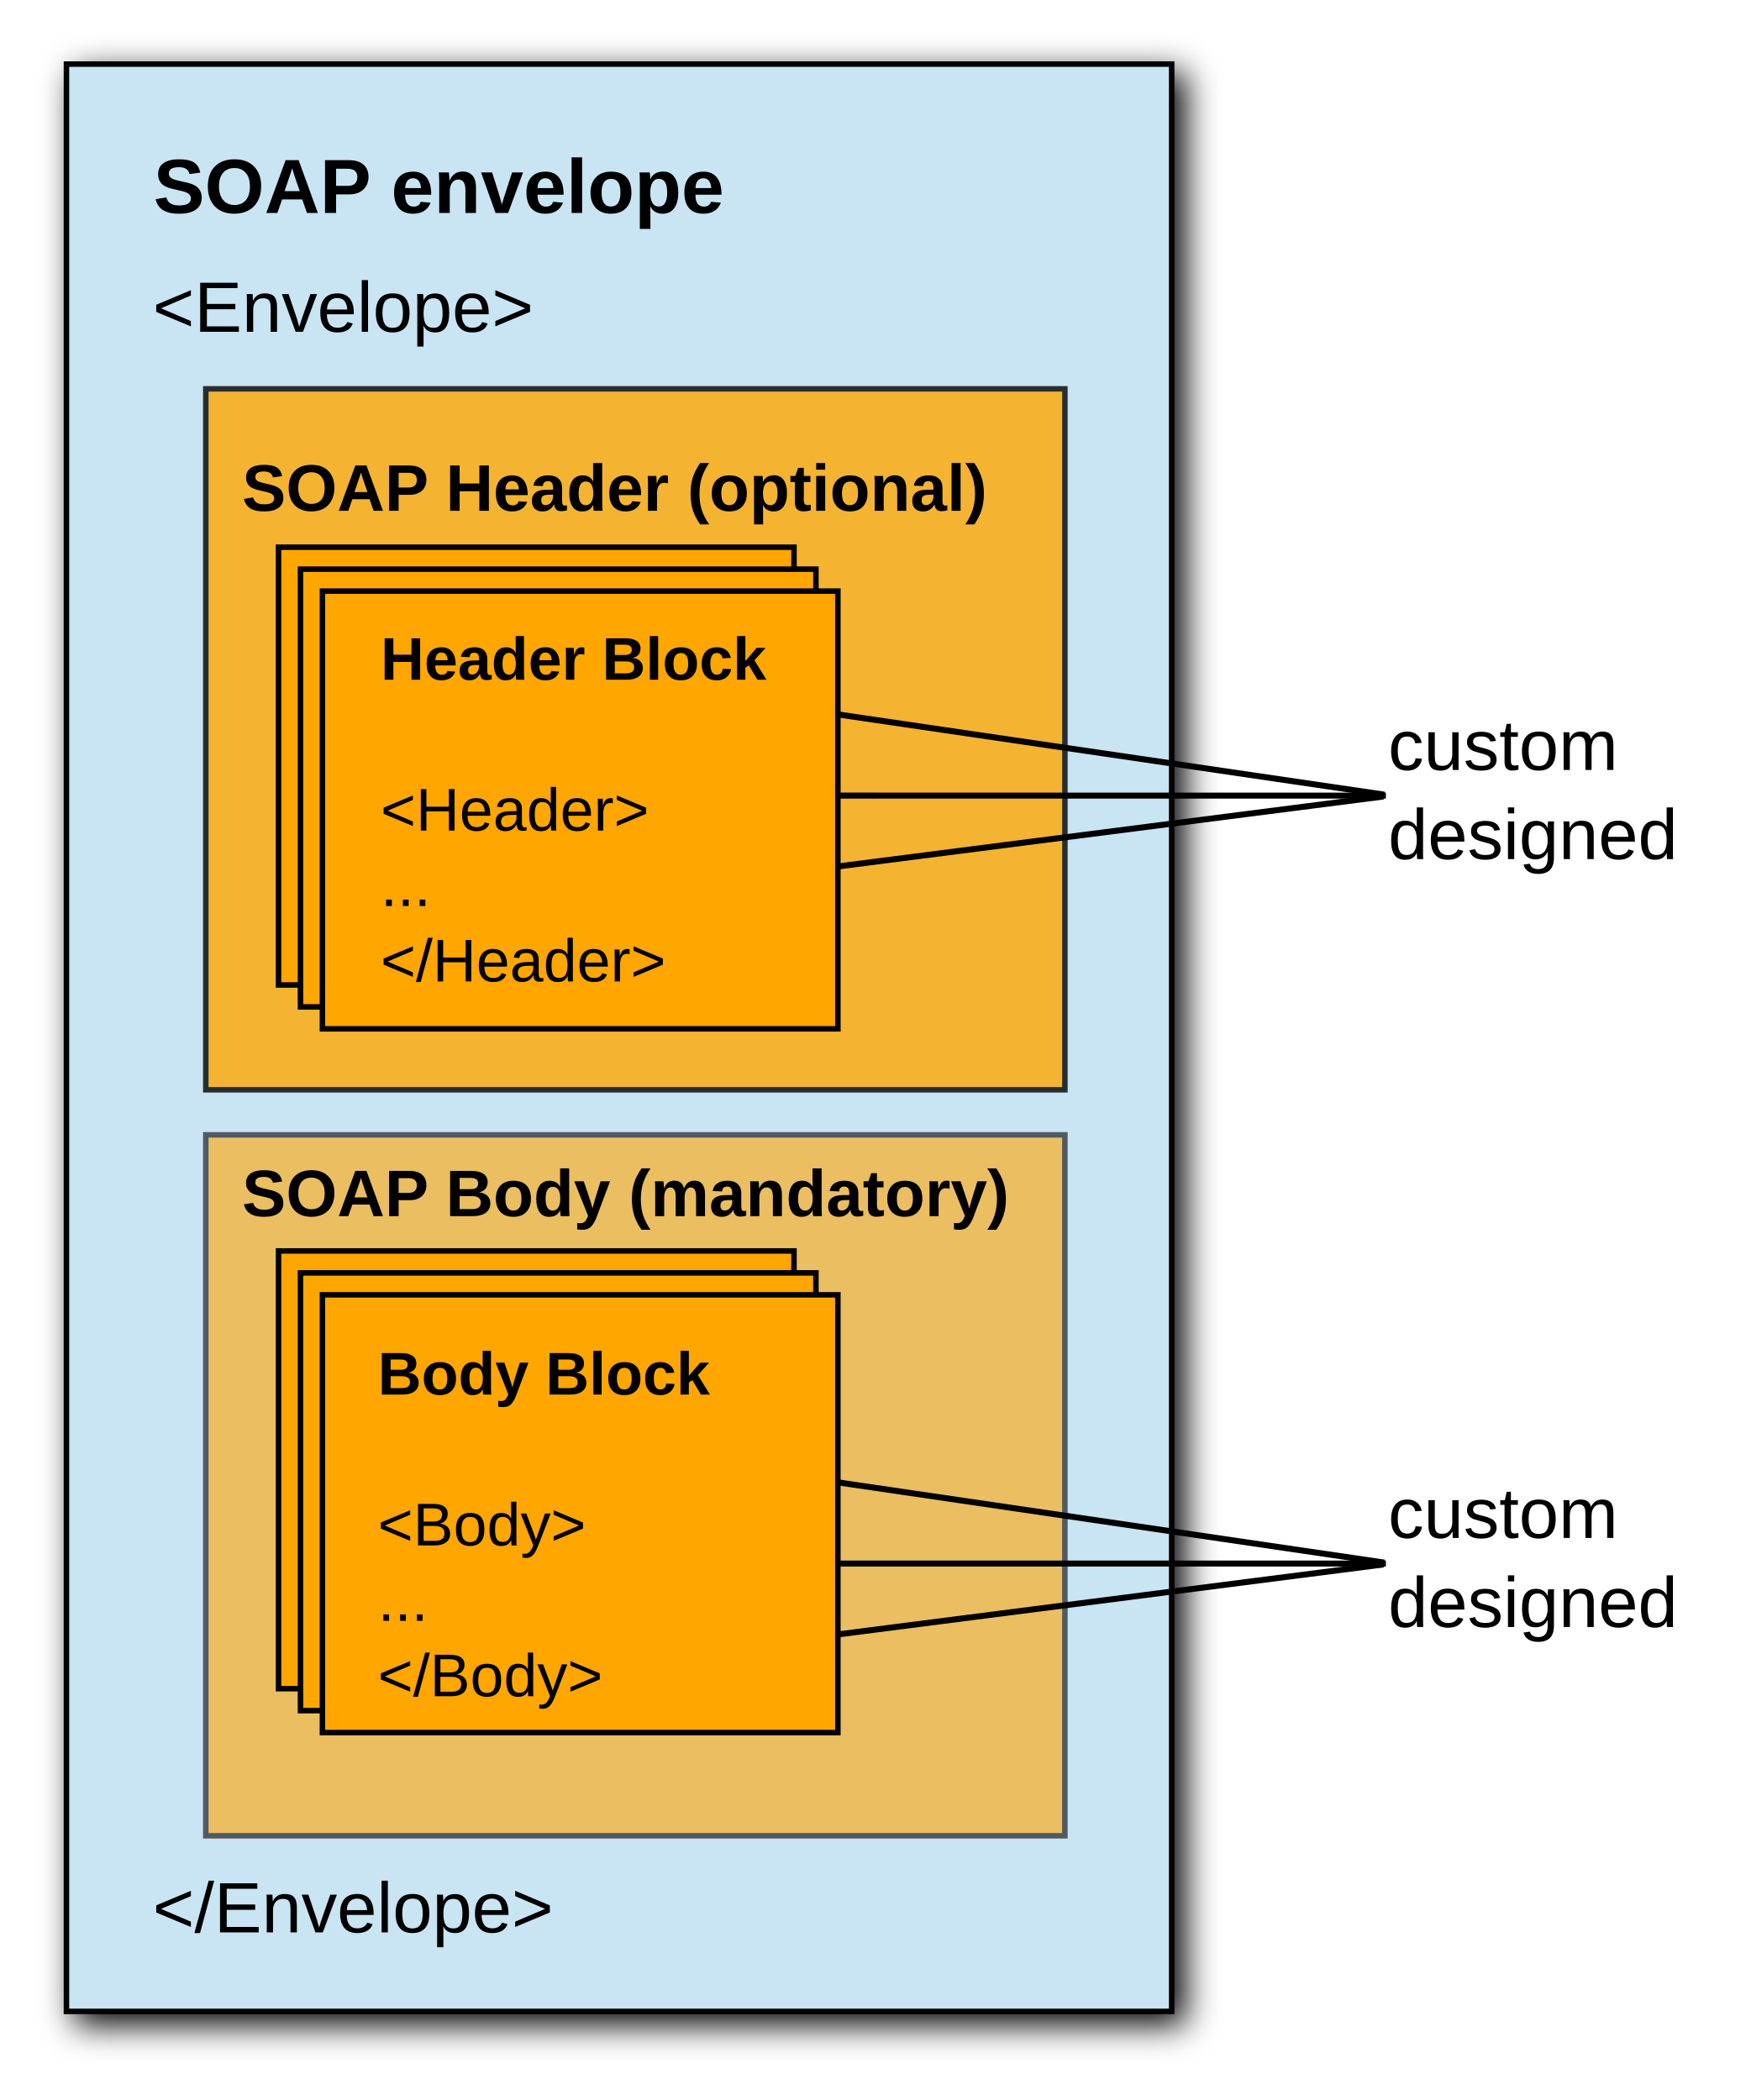
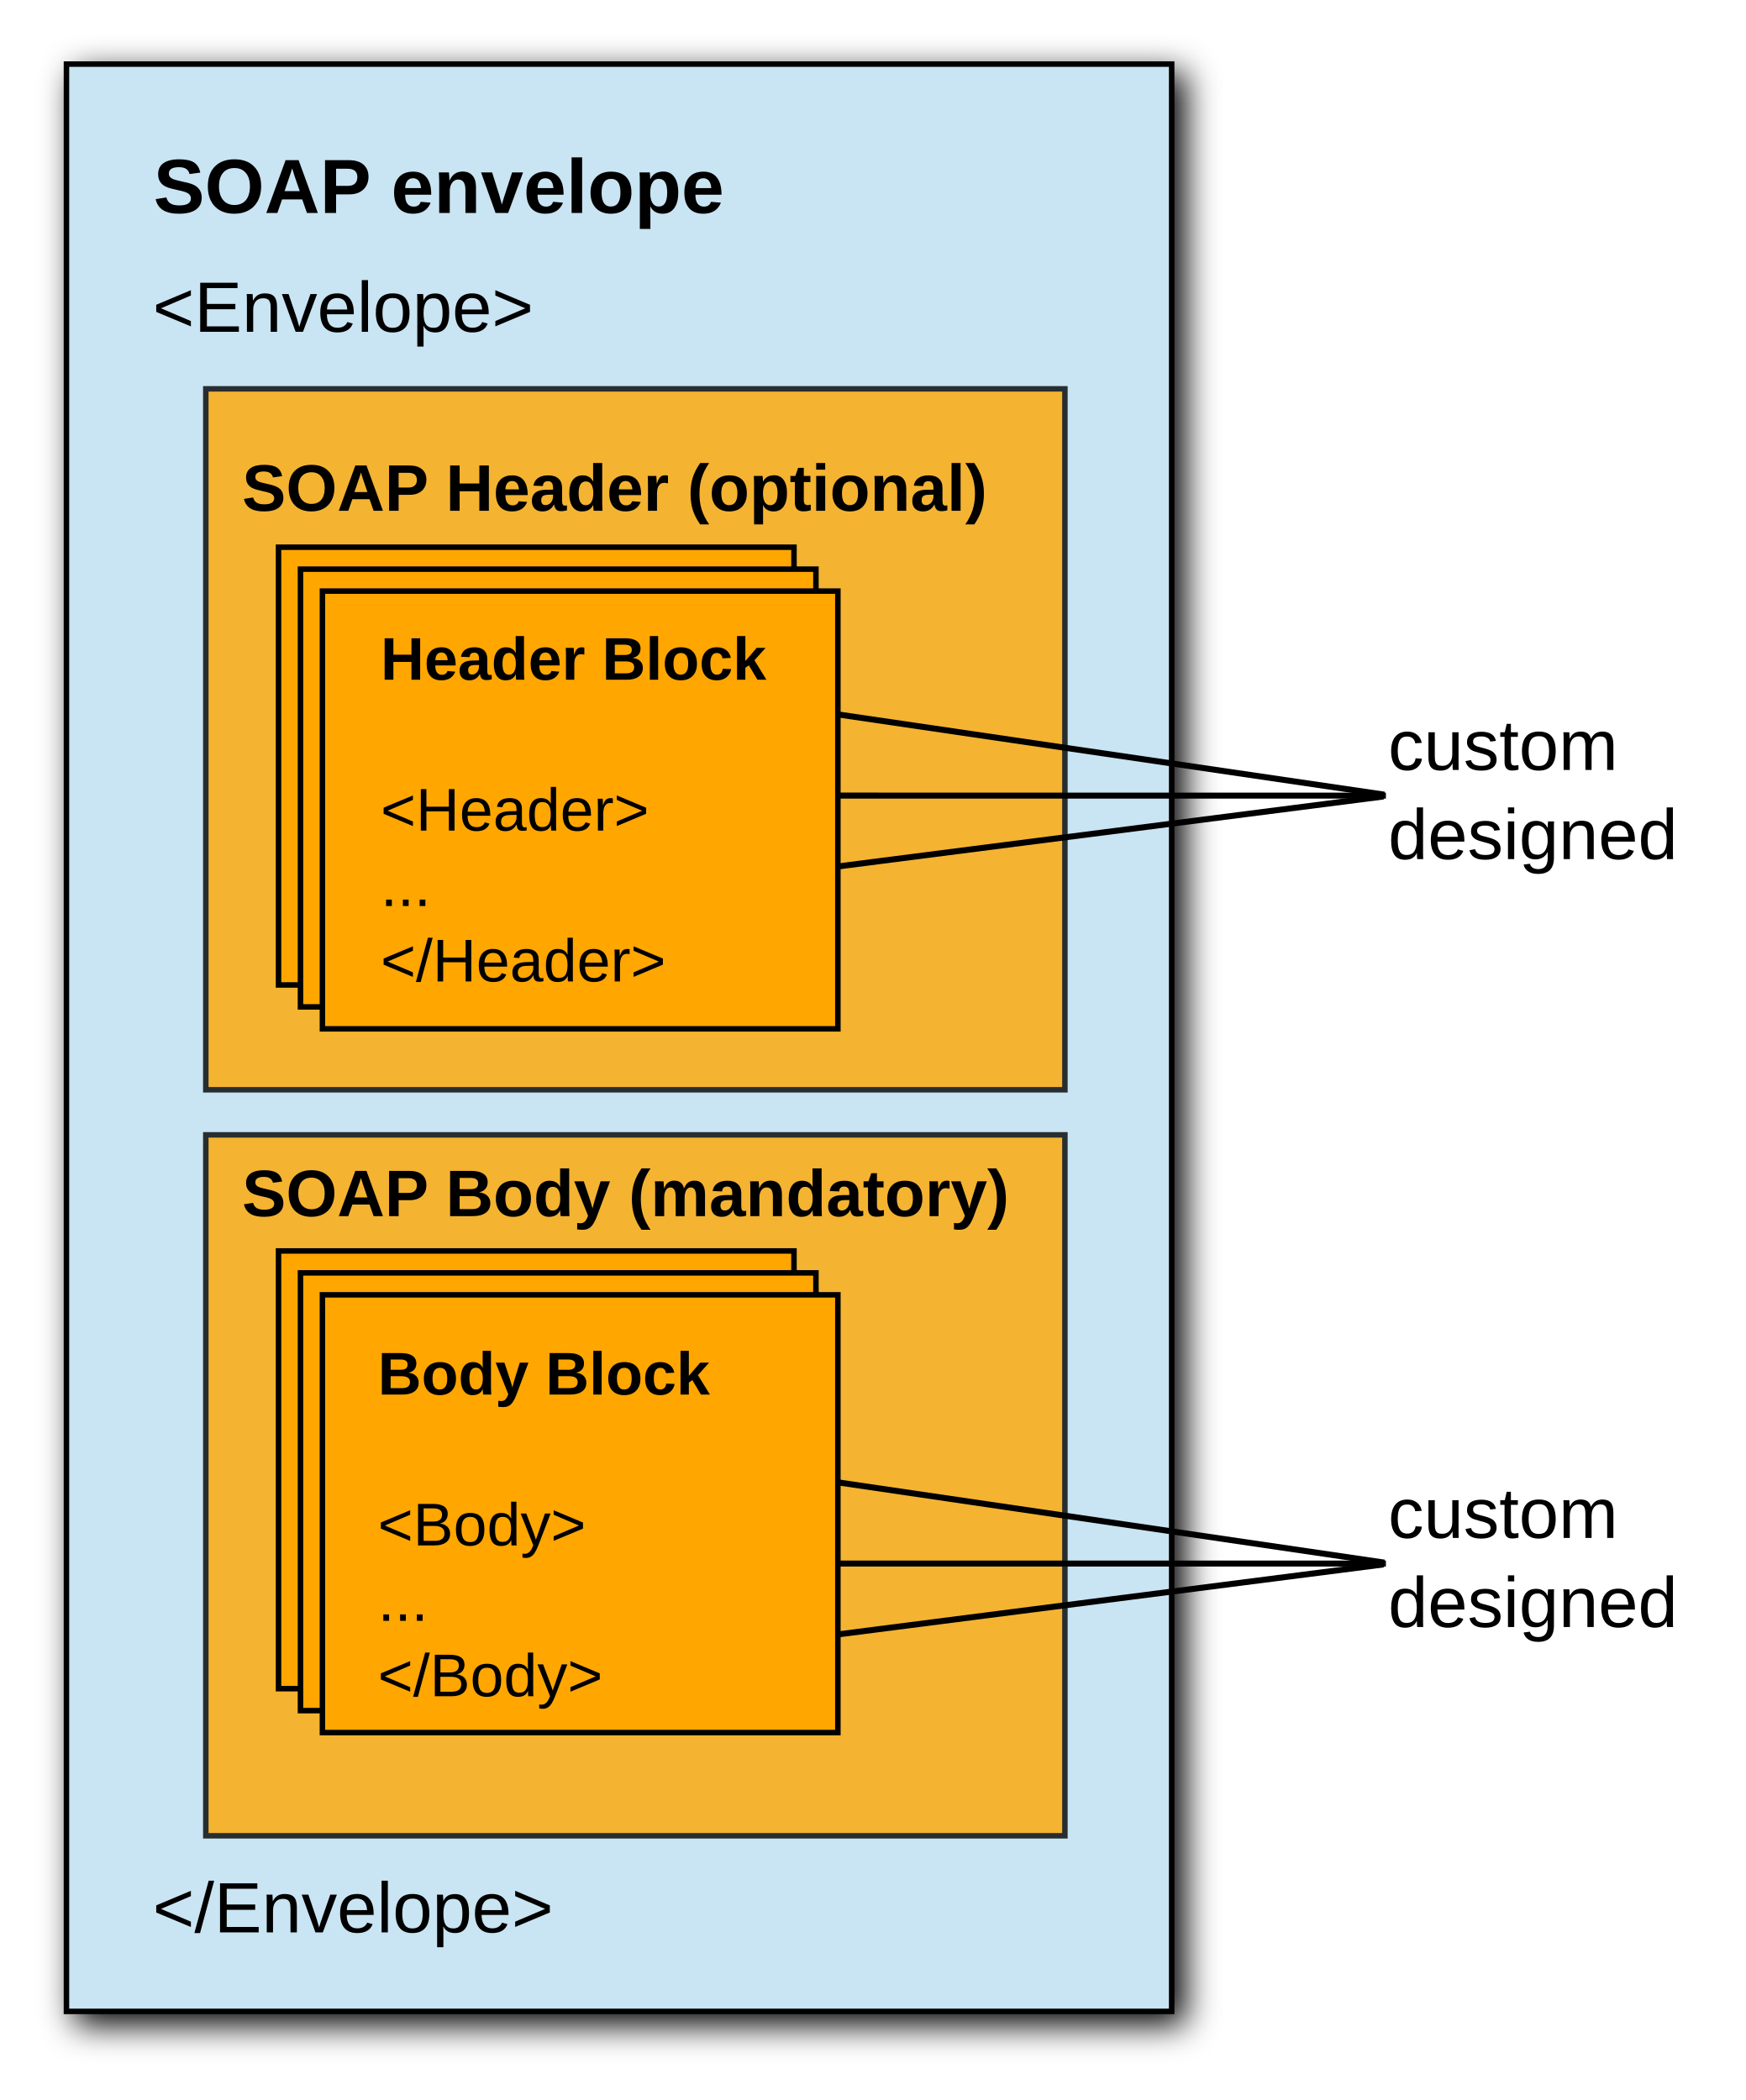
<svg xmlns="http://www.w3.org/2000/svg" width="318.188" height="382.838" id="svg10367" version="1.1">
  <defs id="defs10369">
    <filter id="filter11829" color-interpolation-filters="sRGB">
      <feGaussianBlur id="feGaussianBlur11831" stdDeviation="3" />
    </filter>
  </defs>
  <g id="layer1" transform="translate(-190.7455,-205.6768)">
    <rect y="219.362" x="204.857" height="355" width="201.429" id="rect11317" style="color:#000000;fill:#000000;fill-opacity:1;fill-rule:nonzero;stroke:#000000;stroke-width:1;stroke-linecap:butt;stroke-linejoin:miter;stroke-miterlimit:4;stroke-opacity:1;stroke-dasharray:none;stroke-dashoffset:0;marker:none;visibility:visible;display:inline;overflow:visible;filter:url(#filter11829);enable-background:accumulate" />
    <rect style="opacity:1;color:#000000;fill:#c9e4f2;fill-opacity:1;fill-rule:nonzero;stroke:#000000;stroke-width:1;stroke-linecap:butt;stroke-linejoin:miter;stroke-miterlimit:4;stroke-opacity:1;stroke-dasharray:none;stroke-dashoffset:0;marker:none;visibility:visible;display:inline;overflow:visible;enable-background:accumulate" id="rect11038" width="201.429" height="355" x="202.857" y="217.362" />
-     <rect y="412.565" x="228.254" height="127.784" width="156.574" id="rect11036" style="opacity:0.603;color:#000000;fill:#ffa601;fill-opacity:1;fill-rule:nonzero;stroke:#000000;stroke-width:1;stroke-linecap:butt;stroke-linejoin:miter;stroke-miterlimit:4;stroke-opacity:1;stroke-dasharray:none;stroke-dashoffset:0;marker:none;visibility:visible;display:inline;overflow:visible;enable-background:accumulate" />
+     <rect y="412.565" x="228.254" height="127.784" width="156.574" id="rect11036" style="opacity:0.8;color:#000000;fill:#ffa601;fill-opacity:1;fill-rule:nonzero;stroke:#000000;stroke-width:1;stroke-linecap:butt;stroke-linejoin:miter;stroke-miterlimit:4;stroke-opacity:1;stroke-dasharray:none;stroke-dashoffset:0;marker:none;visibility:visible;display:inline;overflow:visible;enable-background:accumulate" />
    <rect style="opacity:0.8;color:#000000;fill:#ffa601;fill-opacity:1;fill-rule:nonzero;stroke:#000000;stroke-width:1;stroke-linecap:butt;stroke-linejoin:miter;stroke-miterlimit:4;stroke-opacity:1;stroke-dasharray:none;stroke-dashoffset:0;marker:none;visibility:visible;display:inline;overflow:visible;enable-background:accumulate" id="rect11034" width="156.574" height="127.784" x="228.254" y="276.565" />
    <text xml:space="preserve" style="font-size:13px;font-style:normal;font-variant:normal;font-weight:normal;font-stretch:normal;text-align:start;text-anchor:start;fill:#000000;fill-opacity:1;stroke:none;font-family:Arial;-inkscape-font-specification:Arial" x="65.714" y="146.648" id="text10406">
      <tspan id="tspan10408" x="65.714" y="146.648" />
    </text>
    <text xml:space="preserve" style="font-size:14px;font-style:normal;font-variant:normal;font-weight:bold;font-stretch:normal;text-align:start;text-anchor:start;fill:#000000;fill-opacity:1;stroke:none;font-family:Arial;-inkscape-font-specification:Bitstream Vera Sans Bold" x="218.71" y="244.498" id="text10410">
      <tspan id="tspan10412" x="218.71" y="244.498">SOAP envelope</tspan>
    </text>
    <text xml:space="preserve" style="font-size:13px;font-style:normal;font-variant:normal;font-weight:normal;font-stretch:normal;text-align:start;text-anchor:start;fill:#000000;fill-opacity:1;stroke:none;font-family:Arial;-inkscape-font-specification:Arial" x="218.583" y="266.159" id="text10414">
      <tspan id="tspan10416" x="218.583" y="266.159">&lt;Envelope&gt;</tspan>
    </text>
    <text xml:space="preserve" style="font-size:12px;font-style:normal;font-variant:normal;font-weight:bold;font-stretch:normal;text-align:start;text-anchor:start;fill:#000000;fill-opacity:1;stroke:none;font-family:Arial;-inkscape-font-specification:Bitstream Vera Sans Bold" x="234.86" y="298.788" id="text10418">
      <tspan id="tspan10420" x="234.86" y="298.788">SOAP Header (optional)</tspan>
    </text>
    <rect style="color:#000000;fill:#ffa601;fill-opacity:1;fill-rule:nonzero;stroke:#000000;stroke-width:1;stroke-linecap:butt;stroke-linejoin:miter;stroke-miterlimit:4;stroke-opacity:1;stroke-dasharray:none;stroke-dashoffset:0;marker:none;visibility:visible;display:inline;overflow:visible;enable-background:accumulate" id="rect11028" width="93.944" height="79.802" x="241.508" y="305.436" />
    <rect y="309.436" x="245.508" height="79.802" width="93.944" id="rect11026" style="color:#000000;fill:#ffa601;fill-opacity:1;fill-rule:nonzero;stroke:#000000;stroke-width:1;stroke-linecap:butt;stroke-linejoin:miter;stroke-miterlimit:4;stroke-opacity:1;stroke-dasharray:none;stroke-dashoffset:0;marker:none;visibility:visible;display:inline;overflow:visible;enable-background:accumulate" />
    <g id="g11120">
      <path id="path3954-7-49" d="m 443.33,350.721 -109.089,-0.004 0,0" style="fill:none;stroke:#000000;stroke-width:1.095px;stroke-linecap:butt;stroke-linejoin:miter;stroke-opacity:1" />
      <path style="fill:none;stroke:#000000;stroke-width:1.095px;stroke-linecap:butt;stroke-linejoin:miter;stroke-opacity:1" d="m 442.887,350.879 -108.202,13.881 0,0" id="path11116" />
      <path id="path11118" d="m 443.051,350.546 -107.931,-15.852 0,0" style="fill:none;stroke:#000000;stroke-width:1.095px;stroke-linecap:butt;stroke-linejoin:miter;stroke-opacity:1" />
    </g>
    <rect style="color:#000000;fill:#ffa601;fill-opacity:1;fill-rule:nonzero;stroke:#000000;stroke-width:1;stroke-linecap:butt;stroke-linejoin:miter;stroke-miterlimit:4;stroke-opacity:1;stroke-dasharray:none;stroke-dashoffset:0;marker:none;visibility:visible;display:inline;overflow:visible;enable-background:accumulate" id="rect10458" width="93.944" height="79.802" x="249.508" y="313.436" />
    <text xml:space="preserve" style="font-size:11px;font-style:normal;font-variant:normal;font-weight:normal;font-stretch:normal;text-align:start;text-anchor:start;fill:#000000;fill-opacity:1;stroke:none;font-family:Arial;-inkscape-font-specification:Arial" x="260.114" y="329.598" id="text10422">
      <tspan id="tspan10424" x="260.114" y="329.598" style="font-weight:bold;-inkscape-font-specification:Bitstream Vera Sans Bold">Header Block</tspan>
      <tspan x="260.114" y="343.348" id="tspan10430" />
      <tspan x="260.114" y="357.098" id="tspan10432">&lt;Header&gt;</tspan>
      <tspan x="260.114" y="370.848" id="tspan10434">...</tspan>
      <tspan x="260.114" y="384.598" id="tspan10436">&lt;/Header&gt;</tspan>
    </text>
    <text xml:space="preserve" style="font-size:13px;font-style:normal;font-variant:normal;font-weight:normal;font-stretch:normal;text-align:start;text-anchor:start;fill:#000000;fill-opacity:1;stroke:none;font-family:Arial;-inkscape-font-specification:Arial" x="273.751" y="364.448" id="text10426">
      <tspan id="tspan10428" x="273.751" y="364.448" />
    </text>
    <text xml:space="preserve" style="font-size:12px;font-style:normal;font-variant:normal;font-weight:bold;font-stretch:normal;text-align:start;text-anchor:start;fill:#000000;fill-opacity:1;stroke:none;font-family:Arial;-inkscape-font-specification:Bitstream Vera Sans Bold" x="234.86" y="427.382" id="text10438">
      <tspan id="tspan10440" x="234.86" y="427.382">SOAP Body (mandatory)</tspan>
    </text>
    <rect style="color:#000000;fill:#ffa601;fill-opacity:1;fill-rule:nonzero;stroke:#000000;stroke-width:1;stroke-linecap:butt;stroke-linejoin:miter;stroke-miterlimit:4;stroke-opacity:1;stroke-dasharray:none;stroke-dashoffset:0;marker:none;visibility:visible;display:inline;overflow:visible;enable-background:accumulate" id="rect11032" width="93.944" height="79.802" x="241.508" y="433.728" />
    <rect y="437.728" x="245.508" height="79.802" width="93.944" id="rect11030" style="color:#000000;fill:#ffa601;fill-opacity:1;fill-rule:nonzero;stroke:#000000;stroke-width:1;stroke-linecap:butt;stroke-linejoin:miter;stroke-miterlimit:4;stroke-opacity:1;stroke-dasharray:none;stroke-dashoffset:0;marker:none;visibility:visible;display:inline;overflow:visible;enable-background:accumulate" />
    <g id="g11125" transform="translate(0,140)">
      <path style="fill:none;stroke:#000000;stroke-width:1.095px;stroke-linecap:butt;stroke-linejoin:miter;stroke-opacity:1" d="m 443.33,350.721 -109.089,-0.004 0,0" id="path11127" />
      <path id="path11129" d="m 442.887,350.879 -108.202,13.881 0,0" style="fill:none;stroke:#000000;stroke-width:1.095px;stroke-linecap:butt;stroke-linejoin:miter;stroke-opacity:1" />
      <path style="fill:none;stroke:#000000;stroke-width:1.095px;stroke-linecap:butt;stroke-linejoin:miter;stroke-opacity:1" d="m 443.051,350.546 -107.931,-15.852 0,0" id="path11131" />
    </g>
    <rect style="color:#000000;fill:#ffa601;fill-opacity:1;fill-rule:nonzero;stroke:#000000;stroke-width:1;stroke-linecap:butt;stroke-linejoin:miter;stroke-miterlimit:4;stroke-opacity:1;stroke-dasharray:none;stroke-dashoffset:0;marker:none;visibility:visible;display:inline;overflow:visible;enable-background:accumulate" id="rect10458-4" width="93.944" height="79.802" x="249.508" y="441.728" />
    <text xml:space="preserve" style="font-size:11px;font-style:normal;font-variant:normal;font-weight:normal;font-stretch:normal;text-align:start;text-anchor:start;fill:#000000;fill-opacity:1;stroke:none;font-family:Arial;-inkscape-font-specification:Arial" x="259.609" y="459.91" id="text10442">
      <tspan id="tspan10444" x="259.609" y="459.91" style="font-weight:bold;-inkscape-font-specification:Bitstream Vera Sans Bold">Body Block</tspan>
      <tspan x="259.609" y="473.66" id="tspan10446" />
      <tspan x="259.609" y="487.41" id="tspan10448">&lt;Body&gt;</tspan>
      <tspan x="259.609" y="501.16" id="tspan10450">...</tspan>
      <tspan x="259.609" y="514.91" id="tspan10452">&lt;/Body&gt;</tspan>
    </text>
    <text xml:space="preserve" style="font-size:13px;font-style:normal;font-variant:normal;font-weight:normal;font-stretch:normal;text-align:start;text-anchor:start;fill:#000000;fill-opacity:1;stroke:none;font-family:Arial;-inkscape-font-specification:Arial" x="218.583" y="557.956" id="text10454">
      <tspan id="tspan10456" x="218.583" y="557.956">&lt;/Envelope&gt;</tspan>
    </text>
    <text xml:space="preserve" style="font-size:13px;font-style:normal;font-variant:normal;font-weight:normal;font-stretch:normal;text-align:start;text-anchor:start;fill:#000000;fill-opacity:1;stroke:none;font-family:Arial;-inkscape-font-specification:Arial" x="443.743" y="346.042" id="text11133">
      <tspan id="tspan11135" x="443.743" y="346.042">custom</tspan>
      <tspan x="443.743" y="362.292" id="tspan11137">designed</tspan>
    </text>
    <text id="text11139" y="486.042" x="443.743" style="font-size:13px;font-style:normal;font-variant:normal;font-weight:normal;font-stretch:normal;text-align:start;text-anchor:start;fill:#000000;fill-opacity:1;stroke:none;font-family:Arial;-inkscape-font-specification:Arial" xml:space="preserve">
      <tspan y="486.042" x="443.743" id="tspan11141">custom</tspan>
      <tspan id="tspan11143" y="502.292" x="443.743">designed</tspan>
    </text>
  </g>
</svg>
